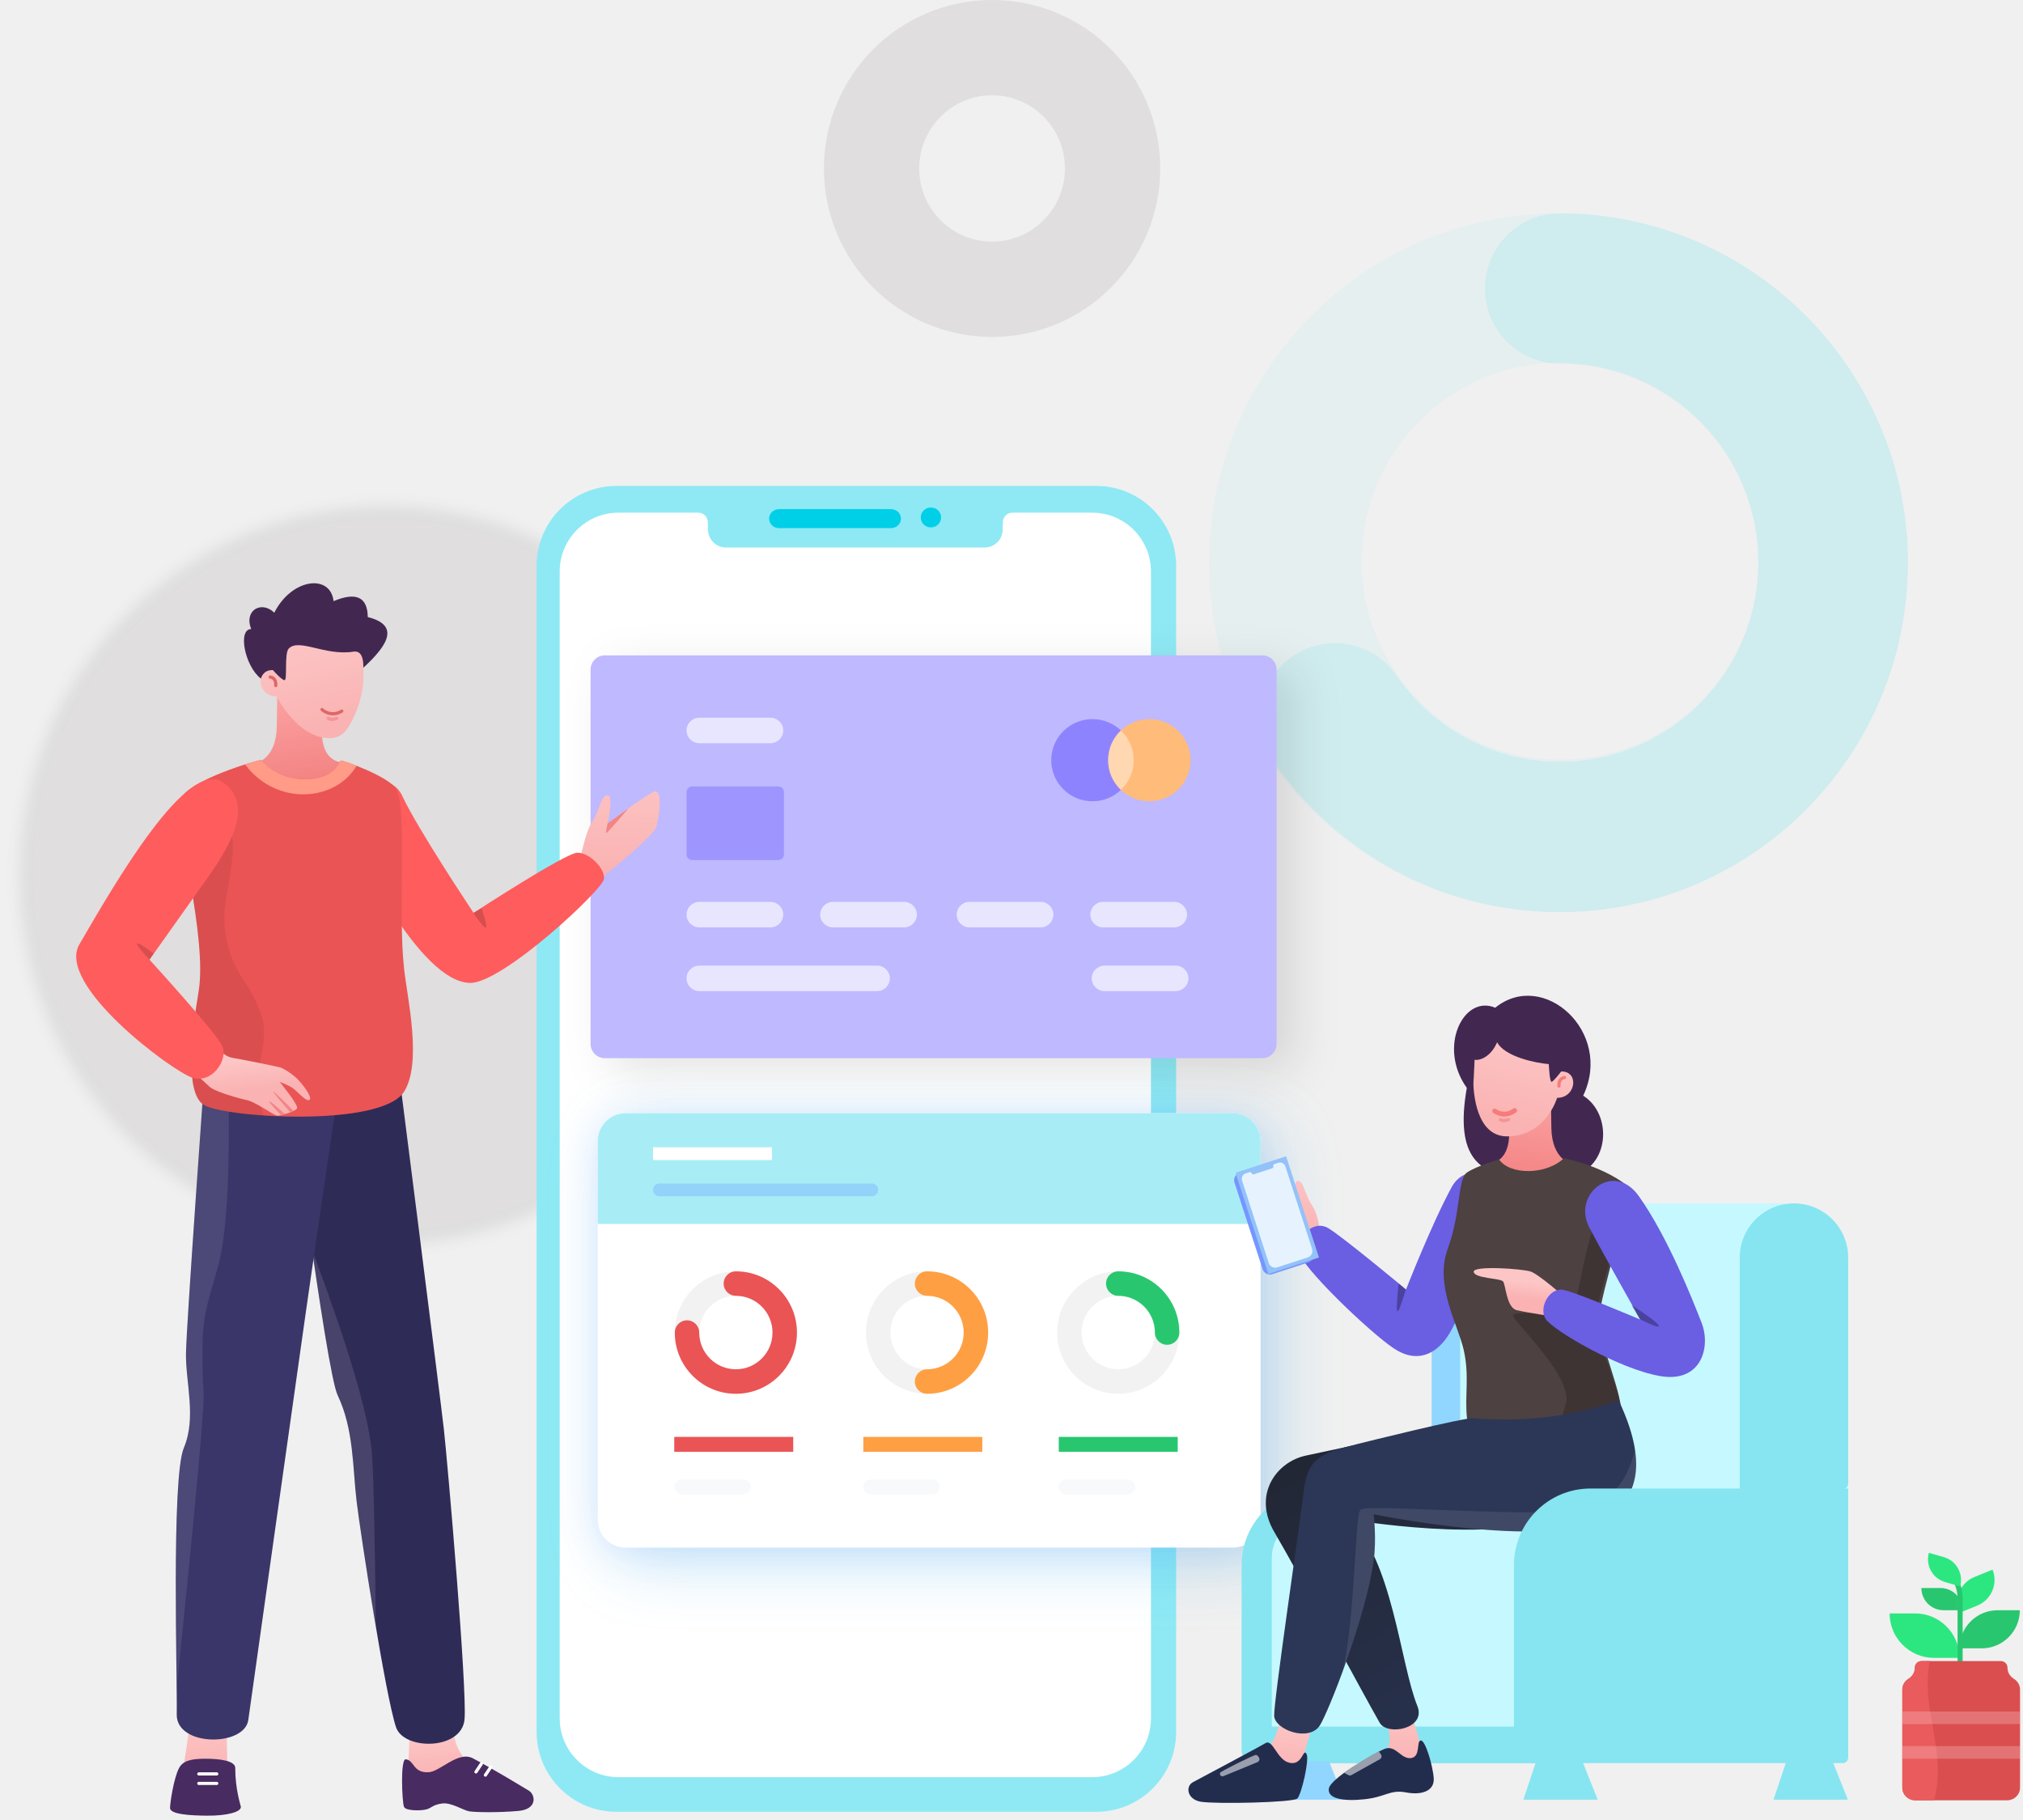
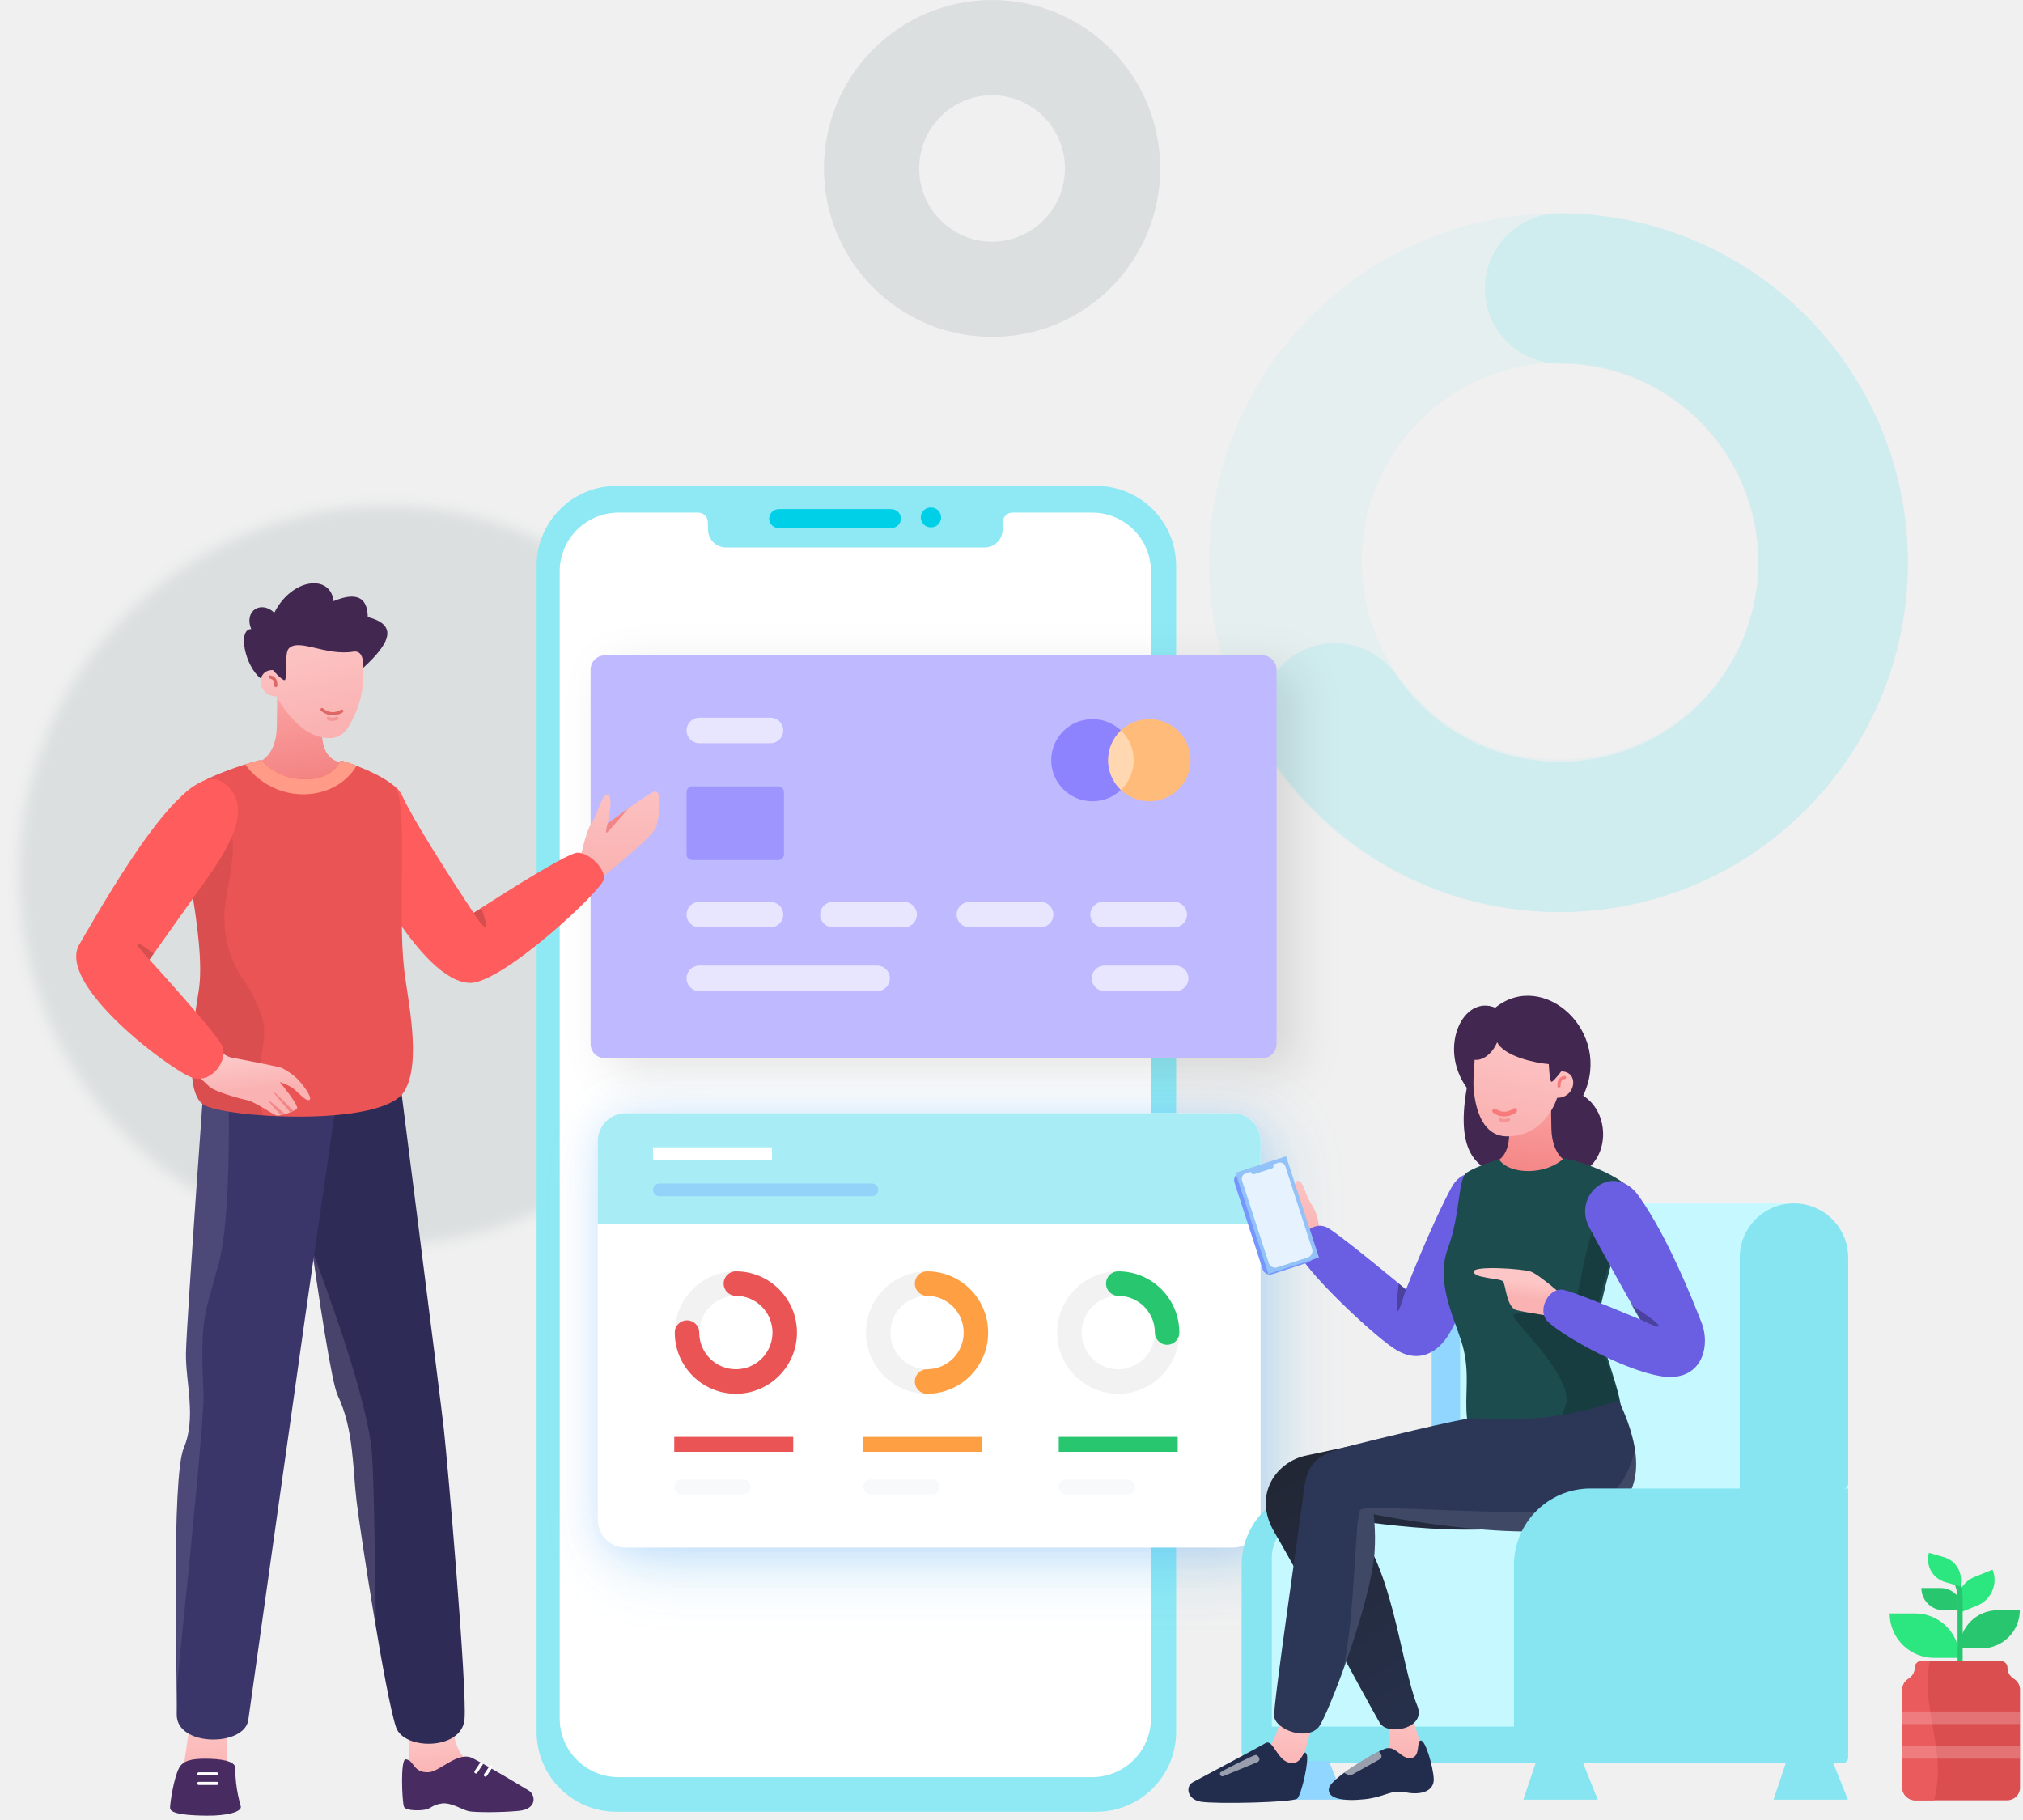
<svg xmlns="http://www.w3.org/2000/svg" xmlns:xlink="http://www.w3.org/1999/xlink" width="637px" height="573px" viewBox="0 0 637 573" version="1.1">
  <defs>
    <filter x="-2.6%" y="-2.6%" width="105.2%" height="105.2%" filterUnits="objectBoundingBox" id="filter-1">
      <feGaussianBlur stdDeviation="2" in="SourceGraphic" />
    </filter>
    <path d="M18.522,0 L43.63,0 C45.253,-7.42242666e-16 46.582,1.291 46.629,2.913 L46.703,5.483 C46.792,8.537 49.293,10.967 52.348,10.967 L133.831,10.967 C136.886,10.967 139.387,8.537 139.476,5.483 L139.55,2.913 C139.597,1.291 140.926,7.42242666e-16 142.549,0 L167.657,0 C177.886,-1.64974968e-14 186.179,8.293 186.179,18.522 L186.179,379.621 C186.179,389.85 177.886,398.143 167.657,398.143 L18.522,398.143 C8.293,398.143 4.01575893e-14,389.85 0,379.621 L0,18.522 C-1.25274242e-15,8.293 8.293,-1.67360005e-15 18.522,0 Z" id="path-2" />
    <path d="M8.757,0 L199.945,0 C204.781,-8.88398904e-16 208.702,3.921 208.702,8.757 L208.702,128.011 C208.702,132.847 204.781,136.768 199.945,136.768 L8.757,136.768 C3.921,136.768 4.14497961e-15,132.847 0,128.011 L0,8.757 C-5.92265936e-16,3.921 3.921,-2.66431478e-15 8.757,0 Z" id="path-4" />
    <filter x="-13.2%" y="-20.1%" width="131.1%" height="147.5%" filterUnits="objectBoundingBox" id="filter-6">
      <feOffset dx="5" dy="5" in="SourceAlpha" result="shadowOffsetOuter1" />
      <feGaussianBlur stdDeviation="10" in="shadowOffsetOuter1" result="shadowBlurOuter1" />
      <feColorMatrix values="0 0 0 0 0.076   0 0 0 0 0.583   0 0 0 0 0.879  0 0 0 0.229 0" type="matrix" in="shadowBlurOuter1" result="shadowMatrixOuter1" />
      <feOffset dx="0" dy="1" in="SourceAlpha" result="shadowOffsetOuter2" />
      <feGaussianBlur stdDeviation="5.5" in="shadowOffsetOuter2" result="shadowBlurOuter2" />
      <feColorMatrix values="0 0 0 0 0.504   0 0 0 0 0.7   0 0 0 0 1  0 0 0 0.234 0" type="matrix" in="shadowBlurOuter2" result="shadowMatrixOuter2" />
      <feMerge>
        <feMergeNode in="shadowMatrixOuter1" />
        <feMergeNode in="shadowMatrixOuter2" />
      </feMerge>
    </filter>
    <path d="M4.477,0 L211.527,0 C214,0 216.004,2.01 216.004,4.489 L216.004,122.332 C216.004,124.811 214,126.821 211.527,126.821 L4.477,126.821 C2.004,126.821 0,124.811 0,122.332 L0,4.489 C0,2.01 2.004,0 4.477,0 Z" id="path-7" />
    <filter x="-8.3%" y="-15.8%" width="122.2%" height="137.8%" filterUnits="objectBoundingBox" id="filter-8">
      <feOffset dx="6" dy="4" in="SourceAlpha" result="shadowOffsetOuter1" />
      <feGaussianBlur stdDeviation="7" in="shadowOffsetOuter1" result="shadowBlurOuter1" />
      <feColorMatrix values="0 0 0 0 0.019   0 0 0 0 0.019   0 0 0 0 0.019  0 0 0 0.11 0" type="matrix" in="shadowBlurOuter1" />
    </filter>
    <linearGradient x1="42.314%" y1="12.634%" x2="50%" y2="69.619%" id="linearGradient-9">
      <stop stop-color="#FDC6C6" offset="0%" />
      <stop stop-color="#FAB2B2" offset="100%" />
    </linearGradient>
    <linearGradient x1="46.204%" y1="-28.186%" x2="50%" y2="91.05%" id="linearGradient-10">
      <stop stop-color="#FDC6C6" offset="0%" />
      <stop stop-color="#FAB2B2" offset="100%" />
    </linearGradient>
    <linearGradient x1="44.814%" y1="-28.186%" x2="62.814%" y2="121.547%" id="linearGradient-11">
      <stop stop-color="#FFAFAF" offset="0%" />
      <stop stop-color="#F07777" offset="100%" />
    </linearGradient>
    <linearGradient x1="31.713%" y1="-6.917%" x2="55.144%" y2="91.235%" id="linearGradient-12">
      <stop stop-color="#FDC6C6" offset="0%" />
      <stop stop-color="#FAB2B2" offset="100%" />
    </linearGradient>
    <linearGradient x1="45.013%" y1="-28.186%" x2="50%" y2="91.05%" id="linearGradient-13">
      <stop stop-color="#FDC6C6" offset="0%" />
      <stop stop-color="#FAB2B2" offset="100%" />
    </linearGradient>
    <linearGradient x1="42.314%" y1="21.163%" x2="50%" y2="65.141%" id="linearGradient-14">
      <stop stop-color="#FDC6C6" offset="0%" />
      <stop stop-color="#FAB2B2" offset="100%" />
    </linearGradient>
    <linearGradient x1="45.136%" y1="-28.186%" x2="62.018%" y2="121.547%" id="linearGradient-15">
      <stop stop-color="#FFAFAF" offset="0%" />
      <stop stop-color="#F07777" offset="100%" />
    </linearGradient>
    <linearGradient x1="31.713%" y1="-6.206%" x2="55.144%" y2="90.72%" id="linearGradient-16">
      <stop stop-color="#FDC6C6" offset="0%" />
      <stop stop-color="#FAB2B2" offset="100%" />
    </linearGradient>
    <linearGradient x1="42.314%" y1="-3.86%" x2="50%" y2="78.278%" id="linearGradient-17">
      <stop stop-color="#FDC6C6" offset="0%" />
      <stop stop-color="#FAB2B2" offset="100%" />
    </linearGradient>
    <linearGradient x1="28.503%" y1="98.643%" x2="77.061%" y2="9.204%" id="linearGradient-18">
      <stop stop-color="#28324F" offset="0%" />
      <stop stop-color="#222735" offset="100%" />
    </linearGradient>
    <linearGradient x1="44.359%" y1="-28.186%" x2="50%" y2="91.05%" id="linearGradient-19">
      <stop stop-color="#FDC6C6" offset="0%" />
      <stop stop-color="#FAB2B2" offset="100%" />
    </linearGradient>
    <linearGradient x1="42.314%" y1="28.062%" x2="50%" y2="61.518%" id="linearGradient-20">
      <stop stop-color="#FDC6C6" offset="0%" />
      <stop stop-color="#FAB2B2" offset="100%" />
    </linearGradient>
    <linearGradient x1="42.314%" y1="8.536%" x2="50%" y2="71.77%" id="linearGradient-21">
      <stop stop-color="#FDC6C6" offset="0%" />
      <stop stop-color="#FAB2B2" offset="100%" />
    </linearGradient>
    <path d="M6.059,0 L31.005,0 C32.17,0 33.115,0.925 33.115,2.067 L33.115,2.126 C33.115,3.388 33.728,4.574 34.767,5.322 L35.413,5.788 C36.451,6.535 37.065,7.722 37.065,8.984 L37.065,39.872 C37.065,42.063 35.251,43.839 33.014,43.839 L4.051,43.839 C1.814,43.839 1.86636192e-13,42.063 1.86636192e-13,39.872 L1.86636192e-13,8.984 C1.86636192e-13,7.722 0.613,6.535 1.651,5.788 L2.298,5.322 C3.267,4.624 3.866,3.544 3.941,2.377 L3.95,2.067 C3.95,0.925 4.894,0 6.059,0 Z" id="path-22" />
  </defs>
  <g id="📝-Pages-New" stroke="none" stroke-width="1" fill="none" fill-rule="evenodd">
    <g id="Reset-Password" transform="translate(-139, -246)">
      <g id="Illustration" transform="translate(145, 261)">
        <g id="Shape">
-           <ellipse id="Oval" fill="#4D4141" opacity="0.1" filter="url(#filter-1)" cx="115.531" cy="260.607" rx="115.531" ry="116.393" />
+           <ellipse id="Oval" fill="#1D4C4F" opacity="0.1" filter="url(#filter-1)" cx="115.531" cy="260.607" rx="115.531" ry="116.393" />
          <path d="M484.75,52.185 C423.999,52.185 374.75,101.434 374.75,162.185 C374.75,222.937 423.999,272.185 484.75,272.185 C545.501,272.185 594.75,222.937 594.75,162.185 C594.75,101.434 545.501,52.185 484.75,52.185 Z M485.25,99.185 C519.768,99.185 547.75,127.167 547.75,161.685 C547.75,196.203 519.768,224.185 485.25,224.185 C450.732,224.185 422.75,196.203 422.75,161.685 C422.75,127.167 450.732,99.185 485.25,99.185 Z" id="Oval" fill="#00CFE8" fill-rule="nonzero" opacity="0.05" />
-           <ellipse id="Oval" stroke="#4D4141" stroke-width="30" opacity="0.1" cx="306.383" cy="38.041" rx="37.944" ry="38.041" />
+           <ellipse id="Oval" stroke="#1D4C4F" stroke-width="30" opacity="0.1" cx="306.383" cy="38.041" rx="37.944" ry="38.041" />
          <path d="M485.165,52.185 C545.687,52.185 594.75,101.434 594.75,162.185 C594.75,222.937 545.687,272.185 485.165,272.185 C448.704,272.185 415.237,254.153 394.923,224.605 C387.53,213.852 390.221,199.12 400.933,191.699 C411.538,184.353 426.029,186.927 433.491,197.412 L433.715,197.733 C445.321,214.614 464.362,224.873 485.165,224.873 C519.656,224.873 547.617,196.807 547.617,162.185 C547.617,127.91 520.213,100.059 486.198,99.505 L485.165,99.497 C472.15,99.497 461.598,88.906 461.598,75.841 C461.598,62.776 472.15,52.185 485.165,52.185 Z" id="Path" fill="#00CFE8" fill-rule="nonzero" opacity="0.1" />
        </g>
        <g id="Mobile-Banking-App" transform="translate(18, 138)">
          <g id="Phone3" transform="translate(144.9749, 0)">
            <path d="M25.137,0 L176.227,0 C190.109,-1.13278991e-14 201.364,11.254 201.364,25.137 L201.364,392.323 C201.364,406.206 190.109,417.46 176.227,417.46 L25.137,417.46 C11.254,417.46 -2.31133716e-14,406.206 -2.83662357e-14,392.323 L-2.83662357e-14,25.137 C-2.65136725e-14,11.254 11.254,6.10293932e-15 25.137,0 Z" id="Rectangle" fill="#8EE9F4" />
            <g id="Group-48" transform="translate(7.262298, 8.412419)">
              <mask id="mask-3" fill="white">
                <use xlink:href="#path-2" />
              </mask>
              <use id="Rectangle" fill="#FFFFFF" xlink:href="#path-2" />
              <ellipse id="Oval" fill-opacity="0.549" fill="#E97EFF" mask="url(#mask-3)" cx="70.585" cy="242.325" rx="15.969" ry="15.951" />
              <path d="M27.913,68.354 L159.667,68.354 C162.558,68.354 164.901,70.698 164.901,73.588 C164.901,76.479 162.558,78.822 159.667,78.822 L27.913,78.822 C25.023,78.822 22.679,76.479 22.679,73.588 C22.679,70.698 25.023,68.354 27.913,68.354 Z" id="Rectangle" fill-opacity="0.549" fill="#E97EFF" mask="url(#mask-3)" />
            </g>
            <path d="M111.597,7.308 C113.319,7.308 114.715,8.647 114.715,10.299 C114.715,11.914 113.38,13.231 111.711,13.288 L111.597,13.29 L76.329,13.29 C74.607,13.29 73.211,11.951 73.211,10.299 C73.211,8.684 74.546,7.368 76.215,7.31 L76.329,7.308 L111.597,7.308 Z" id="Path" fill="#00CFE8" fill-rule="nonzero" />
            <path d="M124.236,6.81 C125.958,6.81 127.355,8.205 127.355,9.925 C127.355,11.608 126.02,12.979 124.35,13.039 L124.236,13.041 L124.072,13.041 C122.35,13.041 120.953,11.646 120.953,9.925 C120.953,8.243 122.288,6.872 123.958,6.812 L124.072,6.81 L124.236,6.81 Z" id="Path" fill="#00CFE8" fill-rule="nonzero" />
          </g>
          <g id="BoardPieChart" transform="translate(164.2294, 197.5135)">
            <mask id="mask-5" fill="white">
              <use xlink:href="#path-4" />
            </mask>
            <g id="Rectangle">
              <use fill="black" fill-opacity="1" filter="url(#filter-6)" xlink:href="#path-4" />
              <use fill="#FFFFFF" fill-rule="evenodd" xlink:href="#path-4" />
            </g>
            <polygon id="Rectangle" fill="#A8EDF6" mask="url(#mask-5)" points="-4.682 -5.363 214.053 -5.363 214.053 34.862 -4.682 34.862" />
            <path d="M19.403,22.124 L86.286,22.124 C87.396,22.124 88.297,23.025 88.297,24.135 C88.297,25.246 87.396,26.147 86.286,26.147 L19.403,26.147 C18.292,26.147 17.392,25.246 17.392,24.135 C17.392,23.025 18.292,22.124 19.403,22.124 Z" id="Rectangle" fill="#6FA3FF" opacity="0.366" mask="url(#mask-5)" />
            <rect id="Rectangle" fill="#FFFFFF" mask="url(#mask-5)" x="17.392" y="10.727" width="37.459" height="4.023" />
            <rect id="Rectangle" fill="#EA5455" mask="url(#mask-5)" x="24.081" y="101.905" width="37.459" height="4.693" />
            <path d="M26.427,115.314 L45.815,115.314 C47.111,115.314 48.162,116.365 48.162,117.66 C48.162,118.956 47.111,120.007 45.815,120.007 L26.427,120.007 C25.132,120.007 24.081,118.956 24.081,117.66 C24.081,116.365 25.132,115.314 26.427,115.314 Z" id="Rectangle" fill="#F8F9FA" mask="url(#mask-5)" />
            <rect id="Rectangle" fill="#FF9F43" fill-rule="nonzero" mask="url(#mask-5)" x="83.615" y="101.905" width="37.459" height="4.693" />
            <path d="M85.961,115.314 L105.349,115.314 C106.645,115.314 107.695,116.365 107.695,117.66 C107.695,118.956 106.645,120.007 105.349,120.007 L85.961,120.007 C84.665,120.007 83.615,118.956 83.615,117.66 C83.615,116.365 84.665,115.314 85.961,115.314 Z" id="Rectangle" fill="#F8F9FA" mask="url(#mask-5)" />
            <rect id="Rectangle" fill="#28C76F" mask="url(#mask-5)" x="145.155" y="101.905" width="37.459" height="4.693" />
            <path d="M147.501,115.314 L166.889,115.314 C168.185,115.314 169.236,116.365 169.236,117.66 C169.236,118.956 168.185,120.007 166.889,120.007 L147.501,120.007 C146.205,120.007 145.155,118.956 145.155,117.66 C145.155,116.365 146.205,115.314 147.501,115.314 Z" id="Rectangle" fill="#F8F9FA" mask="url(#mask-5)" />
            <g id="Group-37" mask="url(#mask-5)">
              <g transform="translate(24.08098, 52.96396)" id="Group-5">
                <g transform="translate(0.167229, 0.167607)" />
              </g>
            </g>
            <g id="Group-3" mask="url(#mask-5)">
              <g transform="translate(144.6531, 49.77942)">
                <path d="M19.231,38.55 C29.853,38.55 38.463,29.92 38.463,19.275 C38.463,8.63 29.853,0 19.231,0 C8.61,0 0,8.63 0,19.275 C0,29.92 8.61,38.55 19.231,38.55 Z M19.231,30.84 C12.859,30.84 7.693,25.662 7.693,19.275 C7.693,12.888 12.859,7.71 19.231,7.71 C25.604,7.71 30.77,12.888 30.77,19.275 C30.77,25.662 25.604,30.84 19.231,30.84 Z" id="Oval" fill="#F2F2F2" />
                <path d="M38.463,19.275 C38.463,8.63 29.853,0 19.231,0 C17.107,0 15.385,1.726 15.385,3.855 C15.385,5.984 17.107,7.71 19.231,7.71 C25.532,7.71 30.653,12.771 30.768,19.058 L30.77,19.275 C30.77,21.404 32.492,23.13 34.616,23.13 C36.741,23.13 38.463,21.404 38.463,19.275 Z" id="Path" fill="#28C76F" />
              </g>
            </g>
            <g id="Group-4" mask="url(#mask-5)">
              <g transform="translate(84.45066, 49.77942)">
                <path d="M19.231,38.55 C29.853,38.55 38.463,29.92 38.463,19.275 C38.463,8.63 29.853,0 19.231,0 C8.61,0 0,8.63 0,19.275 C0,29.92 8.61,38.55 19.231,38.55 Z M19.231,30.84 C12.859,30.84 7.693,25.662 7.693,19.275 C7.693,12.888 12.859,7.71 19.231,7.71 C25.604,7.71 30.77,12.888 30.77,19.275 C30.77,25.662 25.604,30.84 19.231,30.84 Z" id="Oval" fill="#F2F2F2" fill-rule="evenodd" />
                <path d="M19.231,38.55 C29.853,38.55 38.463,29.92 38.463,19.275 C38.463,8.63 29.853,0 19.231,0 C17.107,0 15.385,1.726 15.385,3.855 C15.385,5.984 17.107,7.71 19.231,7.71 C25.604,7.71 30.77,12.888 30.77,19.275 C30.77,25.589 25.721,30.722 19.448,30.838 L19.231,30.84 C17.107,30.84 15.385,32.566 15.385,34.695 C15.385,36.824 17.107,38.55 19.231,38.55 Z" id="Path" fill="#FF9F43" fill-rule="nonzero" />
              </g>
            </g>
            <g id="Group-6" mask="url(#mask-5)">
              <g transform="translate(24.24821, 49.77942)">
                <path d="M19.231,38.55 C29.853,38.55 38.463,29.92 38.463,19.275 C38.463,8.63 29.853,0 19.231,0 C8.61,0 0,8.63 0,19.275 C0,29.92 8.61,38.55 19.231,38.55 Z M19.231,30.84 C12.859,30.84 7.693,25.662 7.693,19.275 C7.693,12.888 12.859,7.71 19.231,7.71 C25.604,7.71 30.77,12.888 30.77,19.275 C30.77,25.662 25.604,30.84 19.231,30.84 Z" id="Oval" fill="#F2F2F2" />
                <path d="M0,19.275 C0,29.92 8.61,38.55 19.231,38.55 C29.853,38.55 38.463,29.92 38.463,19.275 C38.463,8.63 29.853,0 19.231,0 C17.107,0 15.385,1.726 15.385,3.855 C15.385,5.984 17.107,7.71 19.231,7.71 C25.604,7.71 30.77,12.888 30.77,19.275 C30.77,25.662 25.604,30.84 19.231,30.84 C12.859,30.84 7.693,25.662 7.693,19.275 C7.693,17.146 5.971,15.42 3.846,15.42 C1.722,15.42 0,17.146 0,19.275 Z" id="Path" fill="#EA5455" />
              </g>
            </g>
          </g>
          <g id="VisaCard2" transform="translate(161.9642, 53.35135)">
            <g id="Rectangle">
              <use fill="black" fill-opacity="1" filter="url(#filter-8)" xlink:href="#path-7" />
              <use fill="#BFB9FF" fill-rule="evenodd" xlink:href="#path-7" />
            </g>
            <g id="Group-46" transform="translate(30.2182, 18.95627)">
              <g id="Group-45" transform="translate(0, 1.115074)">
                <g id="Group-43" transform="translate(114.8291, 0)">
                  <ellipse id="Oval" fill="#8E83FF" cx="12.983" cy="12.935" rx="12.983" ry="12.935" />
                  <ellipse id="Oval-Copy-10" fill="#FFBB7A" cx="30.89" cy="12.935" rx="12.983" ry="12.935" />
                  <path d="M21.819,3.681 L21.938,3.57 C24.419,5.926 25.965,9.25 25.965,12.935 C25.965,16.619 24.419,19.944 21.938,22.3 C19.454,19.945 17.907,16.62 17.907,12.935 C17.907,9.308 19.405,6.03 21.819,3.681 L21.938,3.57 L21.819,3.681 Z" id="Path" fill-opacity="0.416" fill="#FFFFFF" />
                </g>
                <path d="M1.791,21.186 L28.875,21.186 C29.864,21.186 30.666,21.985 30.666,22.971 L30.666,42.596 C30.666,43.581 29.864,44.38 28.875,44.38 L1.791,44.38 C0.802,44.38 4.97021279e-14,43.581 4.97021279e-14,42.596 L4.97021279e-14,22.971 C4.97021279e-14,21.985 0.802,21.186 1.791,21.186 Z" id="Rectangle" fill="#9F95FF" />
              </g>
              <g id="Group-44" transform="translate(0, 0.669045)" fill="#FFFFFF" fill-opacity="0.647">
                <path d="M4.029,57.984 L26.413,57.984 C28.638,57.984 30.442,59.781 30.442,61.998 C30.442,64.215 28.638,66.012 26.413,66.012 L4.029,66.012 C1.804,66.012 -1.03380426e-13,64.215 -1.03380426e-13,61.998 C-1.03380426e-13,59.781 1.804,57.984 4.029,57.984 Z" id="Rectangle" />
                <path d="M4.029,78.055 L59.989,78.055 C62.214,78.055 64.018,79.852 64.018,82.069 C64.018,84.286 62.214,86.084 59.989,86.084 L4.029,86.084 C1.804,86.084 -9.94042559e-14,84.286 -9.94042559e-14,82.069 C-9.94042559e-14,79.852 1.804,78.055 4.029,78.055 Z" id="Rectangle" />
                <path d="M131.617,78.055 L154.001,78.055 C156.226,78.055 158.03,79.852 158.03,82.069 C158.03,84.286 156.226,86.084 154.001,86.084 L131.617,86.084 C129.392,86.084 127.588,84.286 127.588,82.069 C127.588,79.852 129.392,78.055 131.617,78.055 Z" id="Rectangle" />
                <path d="M4.029,0 L26.413,0 C28.638,0 30.442,1.797 30.442,4.014 C30.442,6.231 28.638,8.029 26.413,8.029 L4.029,8.029 C1.804,8.029 0,6.231 0,4.014 C0,1.797 1.804,0 4.029,0 Z" id="Rectangle" />
                <path d="M46.111,57.984 L68.495,57.984 C70.72,57.984 72.524,59.781 72.524,61.998 C72.524,64.215 70.72,66.012 68.495,66.012 L46.111,66.012 C43.886,66.012 42.082,64.215 42.082,61.998 C42.082,59.781 43.886,57.984 46.111,57.984 Z" id="Rectangle-Copy-38" />
                <path d="M89.088,57.984 L111.472,57.984 C113.697,57.984 115.501,59.781 115.501,61.998 C115.501,64.215 113.697,66.012 111.472,66.012 L89.088,66.012 C86.863,66.012 85.059,64.215 85.059,61.998 C85.059,59.781 86.863,57.984 89.088,57.984 Z" id="Rectangle-Copy-39" />
                <path d="M131.169,57.984 L153.553,57.984 C155.778,57.984 157.582,59.781 157.582,61.998 C157.582,64.215 155.778,66.012 153.553,66.012 L131.169,66.012 C128.944,66.012 127.14,64.215 127.14,61.998 C127.14,59.781 128.944,57.984 131.169,57.984 Z" id="Rectangle-Copy-40" />
              </g>
            </g>
          </g>
          <g id="Men1.1" transform="translate(0, 30.64865)">
            <g id="LLeg" transform="translate(66.42274, 149.2404)">
              <path d="M52.059,209.111 C52.059,209.111 51.905,218.968 57.959,222.469 C64.011,225.97 73.389,232.476 73.389,232.476 L37.714,233.685 L38.731,209.022 L52.059,209.111 Z" id="Path" fill="url(#linearGradient-9)" />
              <path d="M37.338,221.046 C40.097,221.331 39.494,225.321 44.5,225.127 C48.147,224.985 53.835,218.259 58.514,220.75 C65.656,224.553 74.03,229.681 76.084,230.902 C78.137,232.123 78.948,236.729 72.881,237.294 C67.078,237.835 59.246,237.775 57.284,237.417 C55.322,237.06 51.682,234.557 48.754,234.957 C45.826,235.358 45.493,236.367 43.857,236.814 C42.22,237.261 37.281,237.358 36.769,235.979 C36.181,234.397 35.592,220.867 37.338,221.046 Z" id="Path" fill="#482B61" />
              <path d="M34.573,-1.98621069e-14 C34.573,-1.98621069e-14 48.182,106.815 49.32,116.917 C50.457,127.019 56.705,198.882 55.85,208.467 C54.979,218.229 36.717,218.282 34.267,210.917 C30.914,200.835 23.162,150.452 21.88,139.93 C20.598,129.409 21.048,117.194 15.896,106.42 C12.207,98.707 -3.4583696e-14,2.739 -3.4583696e-14,2.739 L34.573,-1.98621069e-14 Z" id="Path" fill="#2F2B57" />
              <path d="M26.574,123.435 L26.623,123.915 C27.142,129.495 27.578,147.976 27.929,179.36 L27.146,174.673 C24.689,159.809 22.508,145.085 21.88,139.93 C20.625,129.628 21.03,117.702 16.211,107.095 L15.896,106.42 C14.272,103.026 10.999,82.537 7.842,60.658 L8.834,63.312 C19.372,91.653 25.286,111.695 26.574,123.435 Z" id="Path" fill-opacity="0.192" fill="#FFFFFF" opacity="0.591" />
              <line x1="61.152" y1="222.465" x2="59.445" y2="225.018" id="Path-10" stroke="#FFFFFF" stroke-linecap="round" />
              <line x1="64.132" y1="223.463" x2="62.425" y2="226.017" id="Path-10" stroke="#FFFFFF" stroke-linecap="round" />
            </g>
            <g id="RLeg" transform="translate(29.16793, 151.8545)">
              <polygon id="Path" fill="url(#linearGradient-10)" points="6.418 208.758 3.226 230.314 18.657 230.236 18.152 208.357" />
              <path d="M0.382,233.802 C0.331,232.544 1.502,224.387 3.226,221.157 C4.476,218.814 7.249,218.265 11.306,218.249 C16.539,218.229 20.913,219.02 20.907,221.157 C20.888,227.696 22.546,232.725 22.658,233.299 C22.985,234.985 18.305,236.243 11.912,236.179 C6.679,236.127 0.463,235.763 0.382,233.802 Z" id="Path" fill="#482B61" />
              <path d="M54.336,0.893 C54.336,0.893 47.26,48.566 42.978,78.73 C38.769,108.37 26.305,196.782 25.018,206.037 C23.835,214.533 2.254,214.533 2.481,204.243 C2.708,193.953 0.71,129.832 4.728,120.338 C8.747,110.844 5.248,99.795 5.394,90.573 C5.541,81.35 11.32,1.509 11.32,1.509 L54.336,0.893 Z" id="Path" fill="#3A3669" />
              <path d="M15.629,62.713 L15.291,63.94 C11.194,78.66 9.78,79.986 10.941,103.464 L10.953,103.941 C10.994,109.848 8.185,140.414 2.526,195.639 L2.5,192.206 C2.302,169.677 1.472,128.942 4.626,120.593 L4.728,120.338 C8.747,110.844 5.248,99.795 5.394,90.573 C5.541,81.35 11.32,1.509 11.32,1.509 L18.702,1.403 L18.778,5.06 C19.309,33.622 18.259,52.84 15.629,62.713 L15.629,62.713 Z" id="Path" fill-opacity="0.192" fill="#FFFFFF" opacity="0.462" />
              <line x1="9.436" y1="223.03" x2="15.085" y2="223.03" id="Path-9" stroke="#FFFFFF" stroke-linecap="round" />
              <line x1="9.436" y1="226.025" x2="15.085" y2="226.025" id="Path-9" stroke="#FFFFFF" stroke-linecap="round" />
            </g>
            <g id="Head" transform="translate(52.24105, 0)">
              <path d="M4.794,56.429 C4.794,56.429 10.705,55.035 10.91,45.3 C11.115,35.565 10.971,32.243 10.971,32.243 L24.985,32.006 C24.985,32.006 25.127,42.855 25.129,46.78 C25.134,57.319 32.441,56.429 32.441,56.429 C32.441,56.429 30.922,64.975 19.124,65.642 C9.913,66.163 4.794,56.429 4.794,56.429 Z" id="Path" fill="url(#linearGradient-11)" />
              <g id="Head1" transform="translate(0.582624, 0)">
                <path d="M9.102,27.322 C3.294,27.096 4.241,35.642 10.275,35.63 C10.275,35.63 16.759,48.735 26.94,48.769 C31.844,48.785 33.445,44.395 34.915,41.313 C36.385,38.231 37.464,33.621 37.554,30.798 C37.65,27.789 37.662,17.901 37.662,17.901 L8.876,17.888 L9.102,27.322 Z" id="Path" fill="url(#linearGradient-12)" />
                <path d="M26.53,42.666 C27.446,43.052 28.464,42.826 29.223,42.382" id="Path" stroke="#F49494" stroke-linecap="round" transform="translate(27.87652, 42.62291) rotate(6) translate(-27.87652, -42.62291) " />
                <path d="M9.682,32.344 C10.049,31.021 9.888,29.867 8.582,29.341" id="Path-8" stroke="#DE6767" stroke-linecap="round" transform="translate(9.217431, 30.84216) rotate(-13) translate(-9.217431, -30.84216) " />
                <path d="M9.102,27.322 C9.102,27.322 11.773,30.42 12.76,30.506 C13.749,30.591 12.623,22.12 14.078,20.577 C17.274,17.186 25.626,22.948 34.408,21.541 C36.578,21.193 37.643,22.873 37.604,26.579 C45.814,19.055 48.791,13.119 38.98,10.64 C38.901,4.271 35.256,2.673 28.208,5.627 C27.266,-2.976 15.088,-1.677 9.544,9.267 C5.532,5.344 -0.108,8.511 2.286,14.415 C-2.035,14.415 0.217,26.024 5.308,30.011 C5.916,28.269 7.026,27.322 9.102,27.322 Z" id="Path" fill="#422851" />
                <path d="M24.764,38.962 C24.764,38.962 26.759,42.204 30.664,41.045" id="Path" stroke="#DE6767" stroke-linecap="round" transform="translate(27.71392, 40.12866) rotate(-15) translate(-27.71392, -40.12866) " />
              </g>
            </g>
            <g id="LArm" transform="translate(85.16583, 62.32707)">
              <g id="Group-3" transform="translate(85.96644, 17.48897) rotate(4) translate(-85.96644, -17.48897) translate(73.96644, 2.488965)">
                <path d="M-7.94013428e-14,23.728 C-7.94013428e-14,23.728 1.014,14.395 2.982,11.012 C4.949,7.628 5.209,2.157 7.293,2.211 C9.377,2.267 7.91,11.075 7.91,11.075 C7.91,11.075 17.056,3.159 21.261,0.357 C25.097,-2.198 23.728,9.73 23.209,11.275 C21.972,14.952 5.706,29.64 5.706,29.64 C5.706,29.64 0.433,24.522 -7.94013428e-14,23.728 Z" id="Path" fill="url(#linearGradient-13)" />
                <path d="M7.91,11.075 C7.573,13.084 7.523,14.081 7.76,14.064 C7.997,14.047 10.12,11.31 14.127,5.851 L7.91,11.075 Z" id="Path" fill="#F28585" />
              </g>
              <path d="M17.528,4.679 C22.259,14.939 39.955,41.45 39.955,41.45 C39.955,41.45 68.953,22.544 72.643,22.506 C76.333,22.467 81.343,27.363 81.028,30.741 C80.713,34.12 48.963,63.757 38.78,63.507 C22.947,63.119 3.092,21.946 1.053,16.443 C-4.407,1.703 12.913,-5.329 17.528,4.679 Z" id="Path" fill="#FF5C5D" />
              <path d="M39.85,41.431 C42.082,44.701 43.398,46.229 43.798,46.014 C44.198,45.8 43.759,43.801 42.482,40.018 L39.85,41.431 Z" id="Path-5" fill-opacity="0.16" fill="#000000" />
            </g>
            <g id="Body" transform="translate(32.50797, 55.66771)">
              <path d="M0.149,12.98 C-1.337,20.104 8.838,56.008 6.039,72.805 C3.825,86.09 1.711,104.381 7.449,108.443 C13.291,112.577 63.579,115.86 70.747,104.381 C76.434,95.275 71.778,75.079 70.747,65.867 C68.69,47.488 71.796,15.726 68.307,9.23 C66.142,5.2 51.384,0.003 50.83,0.164 C50.276,0.325 48.972,6.035 39.641,6.035 C30.309,6.035 26.189,0.164 25.687,0.003 C25.186,-0.158 1.494,6.535 0.149,12.98 Z" id="Path" fill="#EA5455" />
              <path d="M25.664,3.40471175e-05 L25.687,0.003 C26.189,0.164 30.309,6.035 39.641,6.035 C48.972,6.035 50.276,0.325 50.83,0.164 C51.03,0.106 53.08,0.746 55.721,1.777 L55.709,1.898 C49.039,13.098 30.696,14.479 20.892,1.665 L20.669,1.368 L21.764,1.029 C23.766,0.42 25.199,0.054 25.589,0.006 L25.664,3.40471175e-05 Z" id="Path" fill="#FF9B86" />
              <path d="M0.181,17.928 L1.003,18.042 C9.725,19.29 14.841,21.264 16.349,23.964 C17.339,25.736 16.879,31.728 14.968,41.941 L14.766,43.012 C12.994,52.27 15.02,61.846 20.369,69.572 L20.67,69.999 C22.479,72.53 24.147,75.863 25.673,79.997 C29.214,89.587 21.682,97.667 26.452,111.933 L25.478,111.862 C16.612,111.183 9.441,109.852 7.449,108.443 C1.711,104.381 3.825,86.09 6.039,72.805 C8.42,58.513 1.409,30.387 0.181,17.928 Z" id="Path" fill-opacity="0.067" fill="#000000" />
            </g>
            <g id="Rarm" transform="translate(0, 61.67254)">
              <g id="Group-2" transform="translate(36.33261, 83.2852)">
                <path d="M6.548,0 C6.548,0 9.896,3.949 12.753,4.441 C15.61,4.932 27.568,7.271 28.298,7.617 C28.988,7.945 31.347,9.187 33.364,11.179 C35.112,12.906 38.136,16.999 37.122,17.704 C36.038,18.457 33.112,14.765 31.644,13.853 C30.105,12.895 27.739,12.047 27.739,12.047 C27.739,12.047 33.591,19.107 33.219,20.34 C32.947,21.24 27.971,22.777 26.907,22.662 C25.843,22.547 19.98,18.254 17.345,17.754 C15.517,17.408 7.333,15.191 5.607,13.527 C3.882,11.862 -3.9524224e-14,8.483 -3.9524224e-14,8.483 L6.548,0 Z" id="Path" fill="url(#linearGradient-14)" />
                <path d="M32.091,21.158 C28.008,17.045 25.882,15.023 25.712,15.093 C25.541,15.163 27.32,17.328 31.048,21.588 L32.091,21.158 Z" id="Path" fill="#F28585" />
                <path d="M29.362,22.172 C26.303,19.37 24.674,18.036 24.474,18.171 C24.274,18.306 25.499,19.754 28.149,22.514 L29.362,22.172 Z" id="Path" fill="#F28585" />
              </g>
              <path d="M46.209,1.023 C55.664,7.677 49.347,19.771 41.503,30.865 C34.175,41.227 23.068,56.837 23.068,56.837 C23.068,56.837 43.953,79.713 45.97,83.945 C47.987,88.178 42.836,96.127 36.431,93.956 C30.026,91.785 -6.422,64.786 0.99,52.027 C12.311,32.538 35.04,-6.836 46.209,1.023 Z" id="Path" fill="#FF5C5D" />
              <path d="M23.068,56.837 C20.211,53.814 18.916,52.128 19.183,51.778 C19.45,51.428 21.193,52.489 24.413,54.959 L23.068,56.837 Z" id="Path-6" fill-opacity="0.16" fill="#000000" />
            </g>
          </g>
          <g id="Group-7" transform="translate(348.8459, 160.0541)">
            <path d="M42.222,155.619 L123.353,155.619 L123.353,155.619 L123.353,238.078 C123.353,240.287 121.562,242.078 119.353,242.078 L22.111,242.078 C19.901,242.078 18.111,240.287 18.111,238.078 L18.111,179.73 C18.111,166.414 28.906,155.619 42.222,155.619 Z" id="Rectangle" fill="#86E5F0" />
            <polygon id="Rectangle" fill="#86E5F0" points="27.619 225.012 104.398 225.012 104.398 242.078 27.619 242.078" />
            <polygon id="Path" fill="#86E5F0" points="125.399 241.46 130.243 253.59 106.829 253.59 110.886 241.46" />
            <polygon id="Path" fill="#91D6FF" points="45.628 241.46 50.472 253.59 27.058 253.59 31.116 241.46" />
            <polygon id="Path" fill="#86E5F0" points="204.173 241.46 209.016 253.59 185.603 253.59 189.66 241.46" />
            <path d="M101.538,66.333 L123.95,65.847 L123.95,65.847 L123.95,163.774 L77.95,163.774 L77.95,90.438 C77.95,77.326 88.429,66.617 101.538,66.333 Z" id="Rectangle" fill="#91D6FF" />
            <path d="M111.035,65.847 L187.266,65.847 C199.328,65.847 209.106,75.625 209.106,87.687 L209.106,164.022 C209.106,164.987 208.324,165.77 207.359,165.77 L86.924,165.77 L86.924,165.77 L86.924,89.958 C86.924,76.642 97.719,65.847 111.035,65.847 Z" id="Rectangle" fill="#C6F9FF" />
            <path d="M192.033,65.847 C201.462,65.847 209.106,73.491 209.106,82.92 L209.106,154.046 C209.106,155.011 208.324,155.793 207.359,155.793 L174.959,155.793 L174.959,155.793 L174.959,82.92 C174.959,73.491 182.603,65.847 192.033,65.847 Z" id="Rectangle" fill="#86E5F0" />
            <path d="M40.219,164.82 L118.499,164.82 L118.499,164.82 L118.499,230.574 L27.619,230.574 L27.619,177.42 C27.619,170.461 33.26,164.82 40.219,164.82 Z" id="Rectangle" fill="#C6F9FF" />
            <g id="Wom1.4" transform="translate(82.66293, 127.5) scale(-1, 1) translate(-82.66293, -127.5) translate(0.662928, 0)">
              <g id="Head" transform="translate(32.71943, 0.465078)">
                <path d="M10.006,56.875 C-2.193,54.033 -2.996,37.281 6.278,31.47 C-3.286,11.41 18.831,-8.507 33.981,3.776 C43.913,-0.478 52.167,16.121 42.925,29.013 C46.8,51.148 38.914,56.869 24.697,57.112 L10.006,56.875 Z" id="Path" fill="#422851" />
                <path d="M10.157,52.874 C10.157,52.874 16.091,51.48 16.297,41.752 C16.503,32.024 16.358,28.704 16.358,28.704 L29.429,28.468 C29.429,28.468 29.571,39.309 29.573,43.231 C29.579,53.764 36.914,52.874 36.914,52.874 C36.914,52.874 35.389,61.415 23.546,62.081 C14.299,62.602 10.157,52.874 10.157,52.874 Z" id="Path" fill="url(#linearGradient-15)" />
                <path d="M13.312,23.846 C7.481,23.62 8.432,32.16 14.489,32.149 C14.489,32.149 18.007,44.281 30.221,44.281 C40.14,44.281 40.786,30.141 40.876,27.32 C40.972,24.312 40.985,14.431 40.985,14.431 L13.085,14.418 L13.312,23.846 Z" id="Path" fill="url(#linearGradient-16)" />
                <path d="M28.082,35.158 C28.082,35.158 30.088,38.401 34.005,37.248" id="Path" stroke="#F77B7B" stroke-width="1.5" stroke-linecap="round" transform="translate(31.04382, 36.32699) rotate(-18) translate(-31.04382, -36.32699) " />
                <path d="M29.782,39.029 C30.701,39.415 31.573,39.415 32.336,38.972" id="Path" stroke="#F49494" stroke-linecap="round" transform="translate(31.05888, 39.14183) rotate(2) translate(-31.05888, -39.14183) " />
                <path d="M13.58,28.582 C13.947,27.261 13.785,26.107 12.473,25.58" id="Path-8" stroke="#F77B7B" stroke-linecap="round" transform="translate(13.11181, 27.08122) rotate(-13) translate(-13.11181, -27.08122) " />
                <path d="M12.389,22.791 C12.389,22.791 15.585,27.081 16.232,27.104 C16.88,27.127 17.106,21.524 17.106,21.524 C21.027,21.224 30.948,19.247 33.381,14.642 C35.081,18.705 38.333,20.51 40.469,20.164 L40.874,28.796 L41.871,11.441 L11.607,11.441 L12.389,22.791 Z" id="Path" fill="#422851" />
              </g>
              <g id="LLeg" transform="translate(36.89403, 131.6934)">
                <path d="M65.702,93.198 C65.702,93.198 60.471,103.769 64.759,107.1 C69.054,110.431 80.398,116.675 80.398,116.675 L50.344,114.785 L57.025,91.731 L65.702,93.198 Z" id="Path" fill="url(#linearGradient-17)" />
                <path d="M53.251,103.258 C54.734,103.431 53.151,108.427 56.362,108.807 C59.567,109.187 61.124,104.453 64.761,105.954 C68.398,107.454 81.662,115.213 82.184,118.384 C82.713,121.555 77.771,122.489 70.994,121.772 C64.217,121.056 62.967,118.644 57.88,119.616 C52.799,120.587 48.992,119.039 49.16,115.324 C49.327,111.609 51.768,103.085 53.251,103.258 Z" id="Path" fill="#222D4E" />
                <path d="M66.42,106.723 L65.76,107.714 C65.453,108.174 65.578,108.794 66.037,109.101 C66.059,109.115 66.081,109.129 66.104,109.142 L75.07,114.148 C75.361,114.31 75.713,114.317 76.01,114.166 L77.402,113.46 L77.402,113.46 C75.216,111.876 73.429,110.685 71.453,109.517 C69.937,108.62 68.258,107.695 66.42,106.723 Z" id="Path-14" fill-opacity="0.541" fill="#FFFFFF" />
                <path d="M20.43,0.032 C29.528,0.438 80.168,11.644 89.368,13.548 C98.569,15.452 106.347,25.754 99.331,37.684 C91.452,51.075 71.12,89.106 66.184,97.679 C63.741,101.923 51.415,99.543 54.31,92.421 C59.708,79.144 62.214,45.792 75.975,33.631 C75.975,33.631 29.698,41.689 9.708,32.458 C-4.82,25.748 -1.533,-0.951 20.43,0.032 Z" id="Path" fill="url(#linearGradient-18)" />
              </g>
              <g id="LArm" transform="translate(64.33522, 56.18919)">
                <path d="M57.456,21.704 C57.456,21.704 57.353,14.297 59.942,10.426 C62.532,6.555 62.635,2.443 64.595,2.577 C66.555,2.712 64.614,12.269 64.614,12.269 C64.614,12.269 67.101,11.319 68.887,10.116 C70.674,8.914 76.09,2.987 77.356,4.037 C79.503,5.827 76.046,15.922 74.163,17.94 C72.274,19.959 61.954,26.598 61.954,26.598 L57.456,21.704 Z" id="Path" fill="url(#linearGradient-19)" />
                <path d="M1.542,17.265 C5.775,27.087 13.524,45.13 16.719,50.514 C20.723,57.255 27.036,60.225 34.428,55.223 C42.196,49.968 63.583,29.468 64.21,24.825 C64.832,20.181 59.597,14.61 54.86,17.494 C50.124,20.379 30.442,36.767 30.442,36.767 C30.442,36.767 22.499,16.394 16.109,4.593 C10.576,-5.617 -4.9,2.333 1.542,17.265 Z" id="Path" fill="#6A5EE3" />
                <path d="M30.524,36.777 C31.947,41.604 32.824,43.877 33.156,43.598 C33.489,43.318 33.362,40.414 32.775,34.885 L30.524,36.777 Z" id="Path" fill-opacity="0.303" fill="#000000" />
              </g>
              <g id="PhoneMini4" transform="translate(135.9883, 69.68886) scale(-1, 1) rotate(-18) translate(-135.9883, -69.68886) translate(126.4883, 52.18886)">
                <g id="Group-3" transform="translate(-0, -0)">
                  <path d="M2.933,1.239 L14.885,1.239 C16.21,1.239 17.285,2.313 17.285,3.639 L17.285,32.361 C17.285,33.686 16.21,34.761 14.885,34.761 L2.933,34.761 C1.608,34.761 0.533,33.686 0.533,32.361 L0.533,3.639 C0.533,2.313 1.608,1.239 2.933,1.239 Z" id="Rectangle" fill="#7596FF" fill-rule="nonzero" />
                  <rect id="Rectangle" fill="#93C2F9" x="1.795" y="0.798" width="16.752" height="33.522" />
                  <path d="M4.789,1.995 L6.06,1.995 C6.318,1.995 6.534,2.182 6.578,2.428 L6.587,2.523 C6.587,2.814 6.823,3.05 7.114,3.05 L13.24,3.05 C13.499,3.05 13.714,2.864 13.759,2.618 L13.768,2.523 C13.768,2.232 14.004,1.995 14.295,1.995 L15.559,1.995 C16.498,1.995 17.268,2.719 17.343,3.639 L17.349,3.788 L17.349,3.788 L17.324,31.048 C17.322,32.237 16.358,33.201 15.169,33.203 L5.118,33.203 C3.98,33.204 3.048,32.322 2.969,31.203 L2.964,31.05 C2.964,31.049 2.964,31.048 2.966,31.048 L2.99,3.794 C2.991,2.8 3.796,1.995 4.789,1.995 Z" id="Rectangle" fill="#E6F3FF" fill-rule="nonzero" />
                </g>
              </g>
              <g id="Body" transform="translate(23.5795, 51.61278)">
-                 <path d="M0,10.007 C0,10.007 10.199,44.178 10.501,50.646 C10.804,57.115 2.159,76.127 3.631,80.932 C7.025,92.037 50.348,96.818 52.003,81.88 C52.775,74.913 51.169,68.661 53.02,60.452 C54.864,52.243 62.278,40.044 58.073,28.575 C53.868,17.106 54.995,6.496 51.987,4.49 C48.979,2.485 41.948,0.355 41.948,0.355 C38.529,5.389 26.986,5.316 21.479,-5.67113923e-14 C21.479,-5.67113923e-14 7.796,2.656 0,10.007 Z" id="Path" fill="#4D4141" />
+                 <path d="M0,10.007 C0,10.007 10.199,44.178 10.501,50.646 C10.804,57.115 2.159,76.127 3.631,80.932 C7.025,92.037 50.348,96.818 52.003,81.88 C52.775,74.913 51.169,68.661 53.02,60.452 C54.864,52.243 62.278,40.044 58.073,28.575 C53.868,17.106 54.995,6.496 51.987,4.49 C48.979,2.485 41.948,0.355 41.948,0.355 C38.529,5.389 26.986,5.316 21.479,-5.67113923e-14 C21.479,-5.67113923e-14 7.796,2.656 0,10.007 Z" id="Path" fill="#1D4C4F" />
                <path d="M9.14,15.541 C15.939,26.336 15.918,45.132 19.57,47.594 C23.221,50.055 37.432,47.64 37.432,49.589 C37.432,51.538 17.793,69.404 21.017,77.944 C22.705,82.416 22.247,86.417 19.643,89.946 L18.793,89.761 C11.055,88.011 4.834,84.869 3.631,80.932 C2.159,76.127 11.801,57.115 11.499,50.646 C11.242,45.155 3.135,19.703 0.691,12.135 C2.681,8.622 5.497,9.757 9.14,15.541 Z" id="Path" fill-opacity="0.199" fill="#000000" />
              </g>
              <g id="RArm" transform="translate(0, 58.7632)">
                <path d="M44.313,37.031 C44.313,37.031 52.904,29.424 55.533,28.541 C58.163,27.658 73.566,26.597 73.469,28.592 C73.358,30.73 65.085,30.607 64.228,31.658 C63.371,32.709 63.176,39.895 59.936,40.702 C56.702,41.509 47.008,42.9 47.008,42.9 L44.313,37.031 Z" id="Path" fill="url(#linearGradient-20)" />
                <path d="M21.458,4.82 C12.407,17.601 4.679,37.07 1.713,44.66 C-1.253,52.25 1.739,63.699 14.782,61.451 C27.801,59.209 48.517,47.029 50.809,43.476 C53.101,39.923 49.619,33.457 45.234,34.304 C41.172,35.087 21.021,43.659 21.021,43.659 C21.021,43.659 33.985,20.669 37.15,14.506 C42.438,4.213 29.43,-6.441 21.458,4.82 Z" id="Path" fill="#6A5EE3" />
                <path d="M21.226,43.502 C16.7,45.752 14.713,46.406 15.265,45.462 C15.817,44.518 18.668,42.389 23.817,39.073 L21.226,43.502 Z" id="Path" fill-opacity="0.303" fill="#000000" />
              </g>
              <g id="RLeg" transform="translate(21.93699, 127.7027)">
                <path d="M112.262,97.613 C112.262,97.613 112.104,110.055 122.351,114.706 C132.591,119.358 139.886,119.078 138.958,122.674 C138.029,126.269 111.376,126.124 108.887,123.312 C106.765,120.92 102.152,98.642 100.882,100.345 L112.262,97.613 Z" id="Path" fill="url(#linearGradient-21)" />
                <path d="M104.156,111.54 C105.3,109.328 105.372,115.551 109.885,114.179 C113.548,113.066 114.8,106.697 117.114,108.092 C119.428,109.487 139.801,120.303 139.917,120.369 C142.425,121.72 141.724,125.816 137.488,126.531 C132.78,127.324 108.39,126.79 107.081,125.534 C105.772,124.279 103.238,113.314 104.156,111.54 Z" id="Path" fill="#222D4E" />
                <path d="M120.127,111.812 C119.787,111.812 119.456,112.086 119.136,112.634 C118.857,113.11 119.017,113.723 119.494,114.002 C119.533,114.025 119.575,114.046 119.618,114.064 L130.35,118.485 C130.759,118.653 131.226,118.458 131.395,118.05 C131.481,117.84 131.475,117.603 131.377,117.399 C131.377,117.399 131.377,117.399 131.377,117.399 C131.178,116.984 120.895,111.812 120.127,111.812 Z" id="Path-14" fill-opacity="0.541" fill="#FFFFFF" />
                <path d="M5.881,0.176 C-2.937,18.81 -1.15,31.326 11.243,37.724 C29.22,47.006 83.037,36.028 83.037,36.028 C83.037,36.028 82.075,43.775 83.037,50.684 C85.549,68.729 97.494,98.793 100.021,102.571 C103.516,107.795 114.163,103.855 114.363,99.505 C114.564,95.155 106.337,39.601 105.086,29.007 C103.842,18.413 99.913,16.874 88.437,13.978 C85.801,13.312 54.623,5.56 51.767,5.786 C35.407,7.08 20.111,5.21 5.881,0.176 Z" id="Path" fill="#2C3757" />
                <path d="M20.381,34.839 C38.179,36.835 85.299,32.722 87.191,34.591 C88.998,36.375 88.697,67.418 92.749,85.386 L92.133,83.689 C88.321,73.097 84.364,60.214 83.037,50.684 C82.075,43.775 83.037,36.028 83.037,36.028 L80.867,36.448 C70.637,38.371 27.062,45.892 11.243,37.724 C2.671,33.298 -0.827,25.946 0.749,15.667 C3.463,27.285 10.007,33.676 20.381,34.839 Z" id="Path" fill-opacity="0.192" fill="#FFFFFF" opacity="0.462" />
              </g>
            </g>
            <path d="M127.976,155.619 L209.106,155.619 L209.106,155.619 L209.106,240.331 C209.106,241.296 208.324,242.078 207.359,242.078 L103.864,242.078 L103.864,242.078 L103.864,179.73 C103.864,166.414 114.659,155.619 127.976,155.619 Z" id="Rectangle" fill="#86E5F0" />
          </g>
          <g id="Group-80" transform="translate(571, 335)">
            <path d="M0,20 L8,20 C15.732,20 22,26.268 22,34 L22,34 L22,34 L14,34 C6.268,34 9.46895252e-16,27.732 0,20 L0,20 L0,20 Z" id="Rectangle" fill="#2CE780" />
            <path d="M10,12 L16,12 C19.866,12 23,15.134 23,19 L23,19 L23,19 L17,19 C13.134,19 10,15.866 10,12 L10,12 L10,12 Z" id="Rectangle" fill="#28C76F" />
            <path d="M22,19 L29,19 C35.627,19 41,24.373 41,31 L41,31 L41,31 L34,31 C27.373,31 22,25.627 22,19 L22,19 L22,19 Z" id="Rectangle" fill="#28C76F" transform="translate(31.5, 25) scale(-1, 1) translate(-31.5, -25) " />
            <path d="M19.74,8.675 L25.886,8.685 C30.683,8.693 34.571,12.581 34.579,17.379 L34.579,17.379 L34.579,17.379 L28.433,17.368 C23.635,17.36 19.748,13.472 19.74,8.675 L19.74,8.675 L19.74,8.675 Z" id="Rectangle" fill="#2CE780" transform="translate(27.15928, 13.02662) scale(-1, 1) rotate(22) translate(-27.15928, -13.02662) " />
            <path d="M17.765,5 C20.893,6.983 22.877,10.756 22.994,14.897 L23,15.286 L23,45 L21.395,45 L21.395,15.286 C21.395,11.802 19.819,8.589 17.267,6.828 L17,6.651 L17.765,5 Z" id="Path" fill="#28C76F" />
            <g id="Group-84" transform="translate(4, 35)">
              <mask id="mask-23" fill="white">
                <use xlink:href="#path-22" />
              </mask>
              <use id="Rectangle" fill="#DA4E4F" xlink:href="#path-22" />
              <path d="M-1.013,-1.984 L9.114,-1.984 C4.645,15.063 15.53,29.2 9.114,46.616 L-1.013,46.616 L-1.013,-1.984 Z" id="Rectangle" fill="#E95B5C" mask="url(#mask-23)" />
              <rect id="Rectangle" fill-opacity="0.258" fill="#FFDFE2" mask="url(#mask-23)" x="-2.69835458e-13" y="26.78" width="37.065" height="3.967" />
              <rect id="Rectangle" fill-opacity="0.258" fill="#FFDFE2" mask="url(#mask-23)" x="1.87085917e-13" y="15.869" width="37.065" height="3.967" />
            </g>
            <path d="M11.103,2.475 L16.012,2.481 C20.125,2.486 23.458,5.819 23.463,9.932 L23.463,9.932 L23.463,9.932 L18.554,9.925 C14.441,9.92 11.109,6.587 11.103,2.475 L11.103,2.475 L11.103,2.475 Z" id="Rectangle" fill="#2CE780" transform="translate(17.28318, 6.203151) rotate(16) translate(-17.28318, -6.203151) " />
          </g>
        </g>
      </g>
    </g>
  </g>
</svg>
